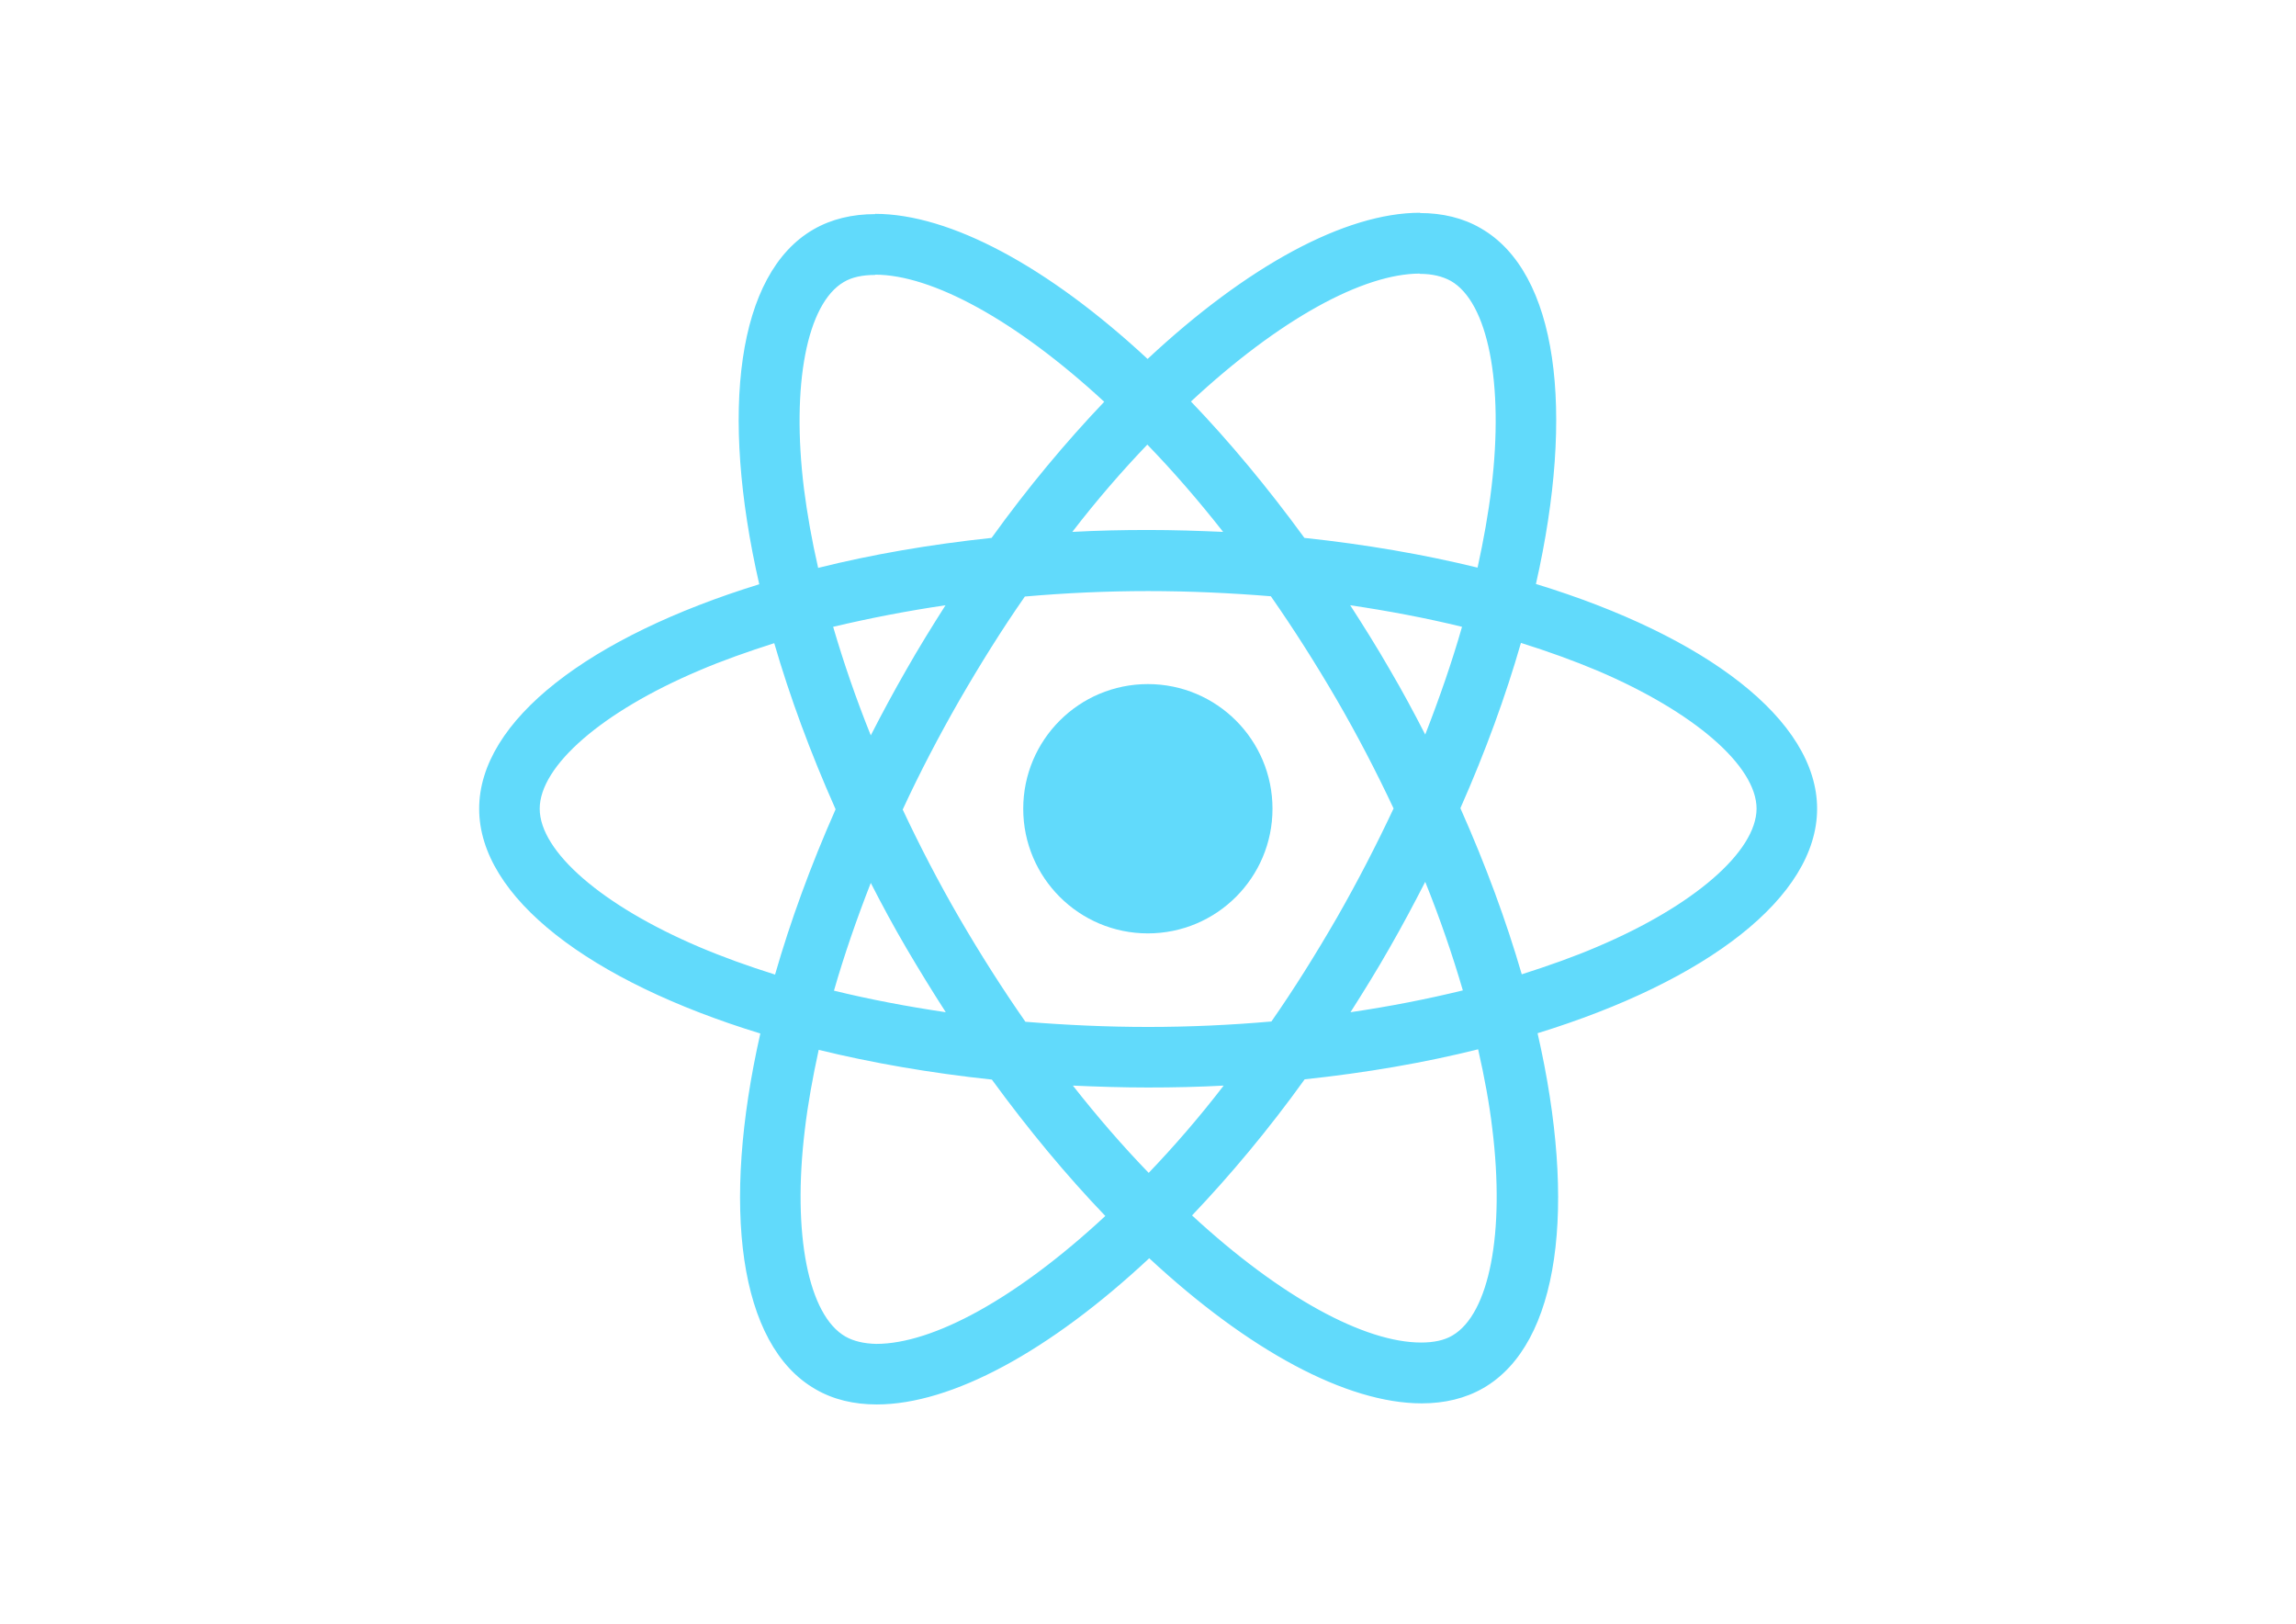
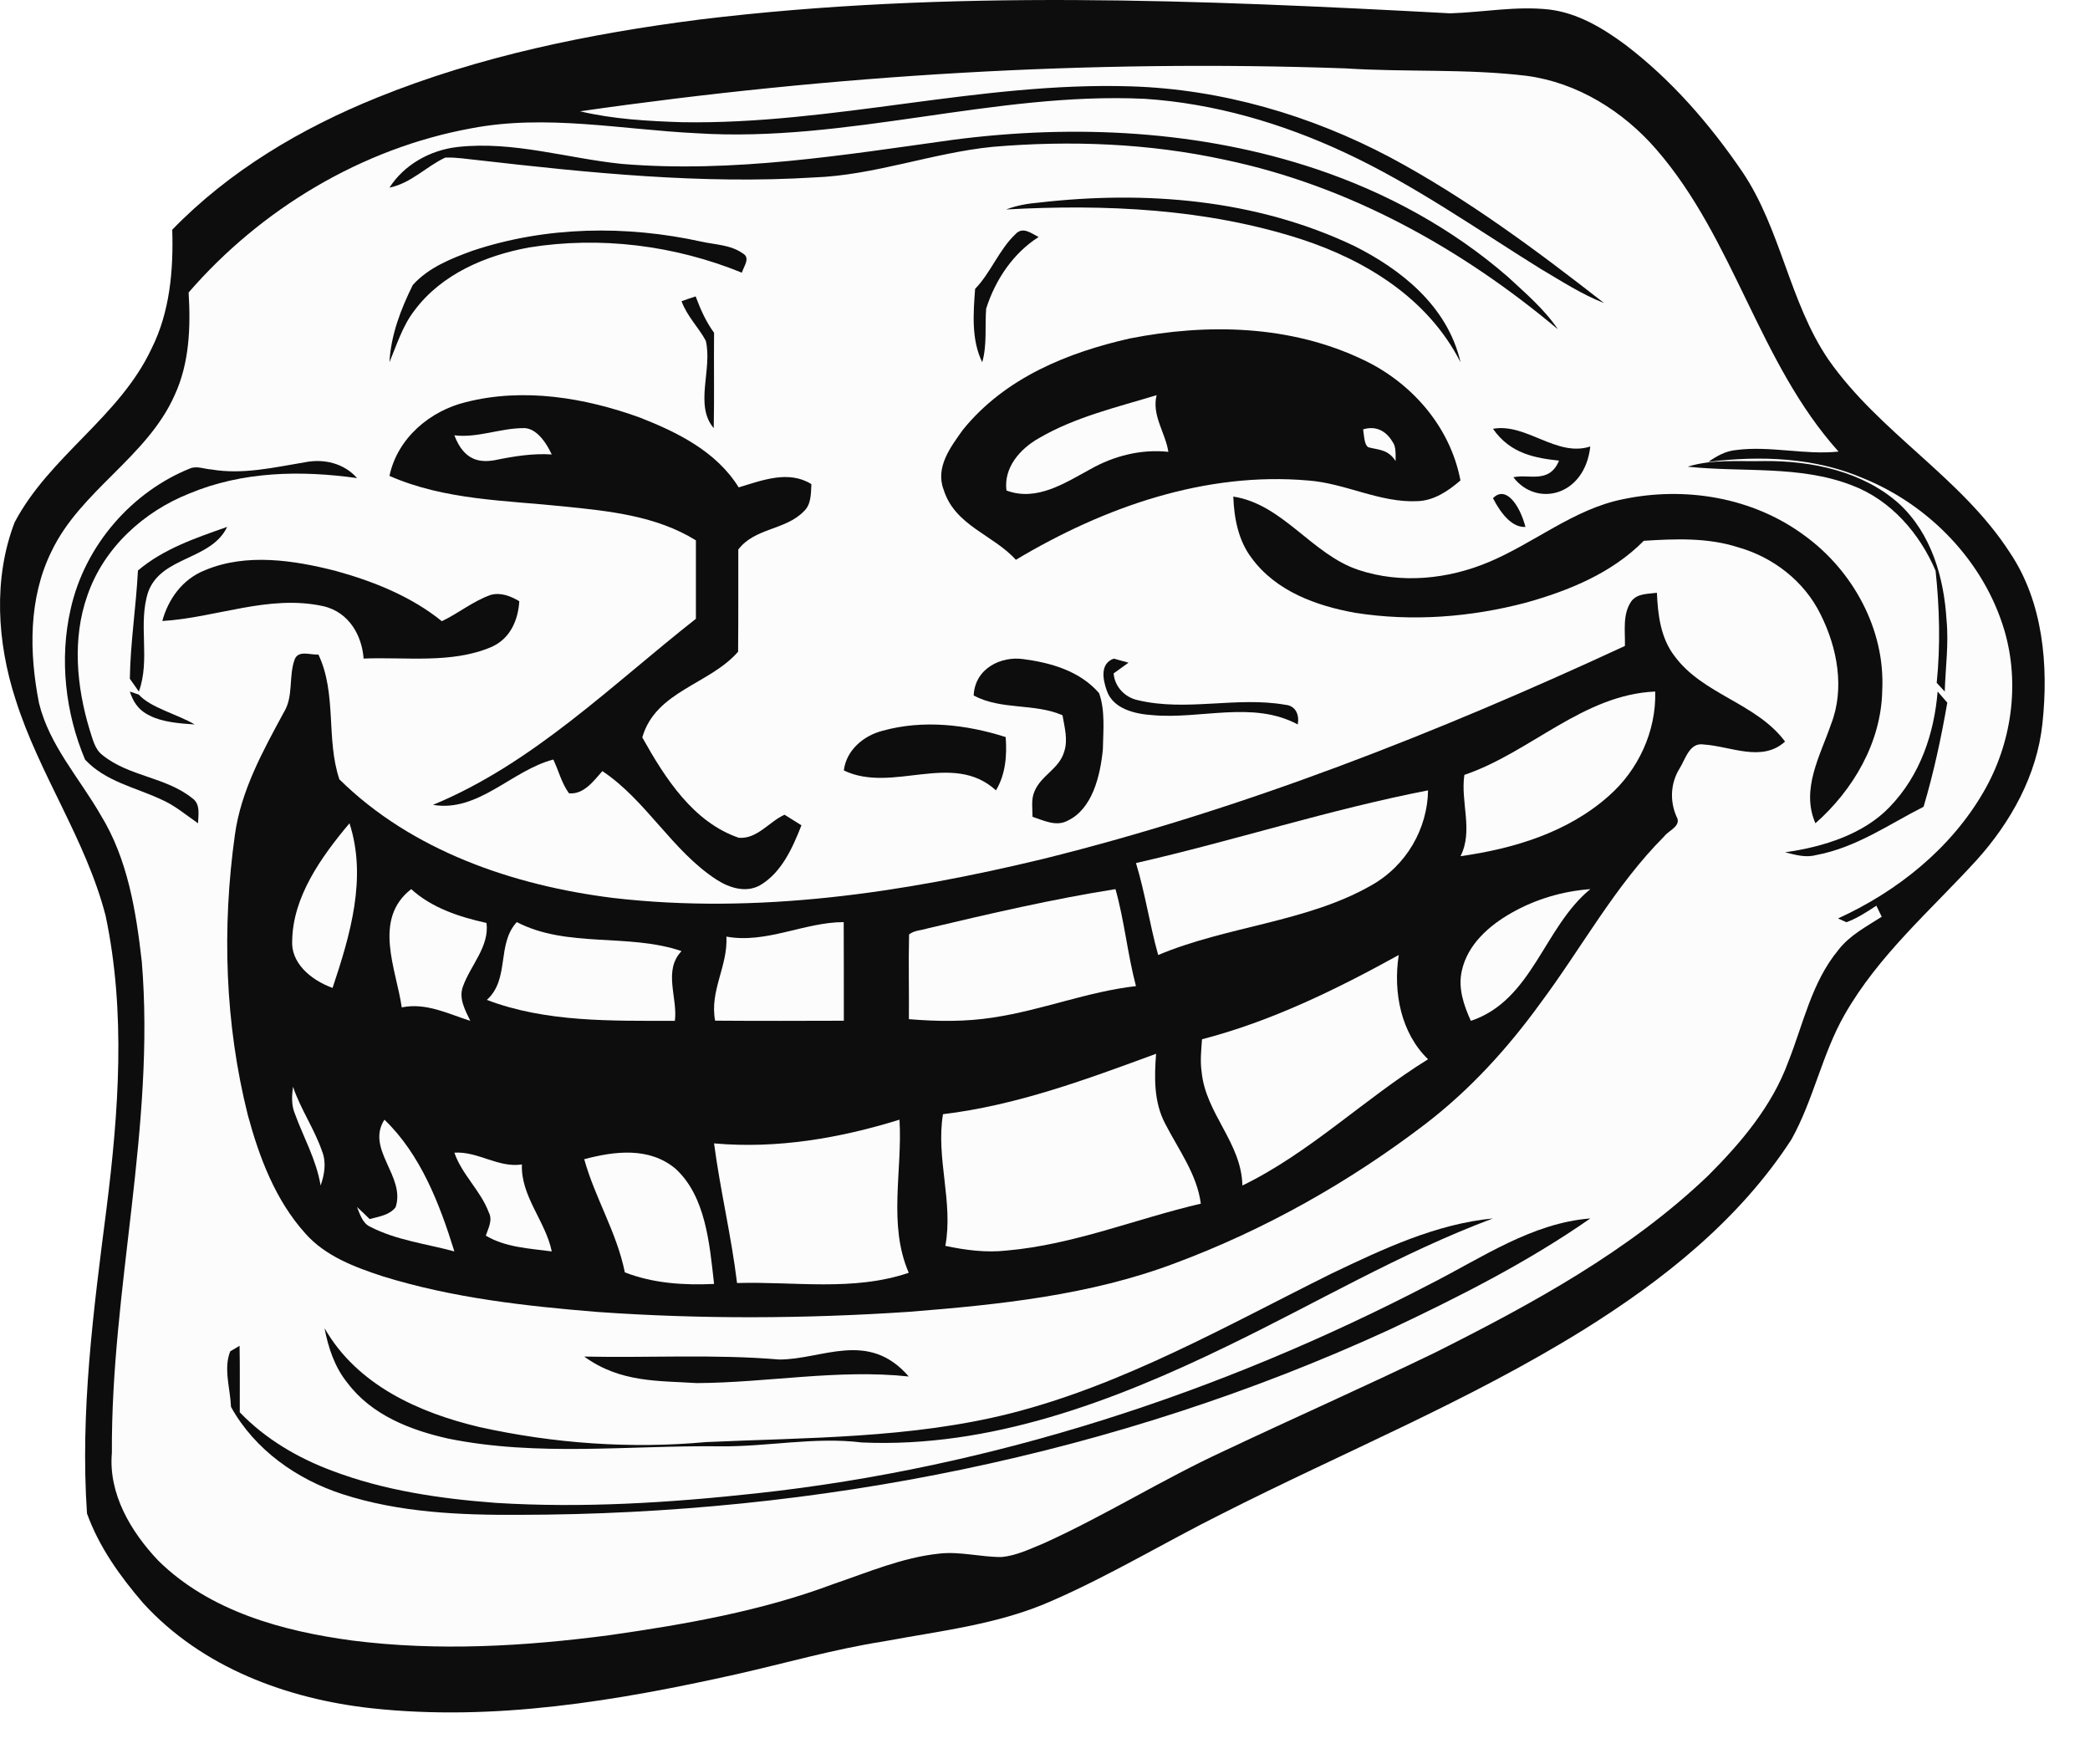
- <svg xmlns="http://www.w3.org/2000/svg" viewBox="0 0 841.9 595.3">
-   <g fill="#61DAFB">
-     <path d="M666.3 296.5c0-32.5-40.7-63.3-103.1-82.4 14.4-63.6 8-114.2-20.2-130.4-6.5-3.8-14.1-5.6-22.4-5.6v22.3c4.6 0 8.3.9 11.4 2.6 13.6 7.8 19.5 37.5 14.9 75.7-1.1 9.4-2.9 19.3-5.1 29.4-19.6-4.8-41-8.5-63.5-10.9-13.5-18.5-27.5-35.3-41.6-50 32.6-30.3 63.2-46.9 84-46.9V78c-27.5 0-63.5 19.6-99.9 53.6-36.4-33.8-72.4-53.2-99.9-53.2v22.3c20.7 0 51.4 16.5 84 46.6-14 14.7-28 31.4-41.3 49.9-22.6 2.4-44 6.1-63.6 11-2.3-10-4-19.7-5.2-29-4.7-38.2 1.1-67.9 14.6-75.8 3-1.8 6.9-2.6 11.5-2.6V78.5c-8.4 0-16 1.8-22.6 5.6-28.1 16.2-34.4 66.7-19.9 130.1-62.2 19.2-102.7 49.9-102.7 82.3 0 32.5 40.7 63.3 103.1 82.4-14.4 63.6-8 114.2 20.2 130.4 6.5 3.8 14.1 5.6 22.5 5.6 27.5 0 63.5-19.6 99.9-53.6 36.4 33.8 72.4 53.2 99.9 53.2 8.4 0 16-1.8 22.6-5.6 28.1-16.2 34.4-66.7 19.9-130.1 62-19.1 102.5-49.9 102.5-82.3zm-130.2-66.7c-3.7 12.9-8.3 26.2-13.5 39.5-4.1-8-8.4-16-13.1-24-4.6-8-9.5-15.8-14.4-23.4 14.2 2.1 27.9 4.7 41 7.9zm-45.8 106.5c-7.8 13.5-15.8 26.3-24.1 38.2-14.9 1.3-30 2-45.2 2-15.1 0-30.2-.7-45-1.9-8.3-11.9-16.4-24.6-24.2-38-7.6-13.1-14.5-26.4-20.8-39.8 6.2-13.4 13.2-26.8 20.7-39.9 7.8-13.5 15.8-26.3 24.1-38.2 14.9-1.3 30-2 45.2-2 15.1 0 30.2.7 45 1.9 8.3 11.9 16.4 24.6 24.2 38 7.6 13.1 14.5 26.4 20.8 39.8-6.3 13.4-13.2 26.8-20.7 39.9zm32.3-13c5.4 13.4 10 26.8 13.8 39.8-13.1 3.2-26.9 5.9-41.2 8 4.9-7.7 9.8-15.6 14.4-23.7 4.6-8 8.9-16.1 13-24.1zM421.2 430c-9.3-9.6-18.6-20.3-27.8-32 9 .4 18.2.7 27.5.7 9.4 0 18.7-.2 27.8-.7-9 11.7-18.3 22.4-27.5 32zm-74.4-58.9c-14.2-2.1-27.9-4.7-41-7.9 3.7-12.9 8.3-26.2 13.5-39.5 4.1 8 8.4 16 13.1 24 4.7 8 9.5 15.8 14.4 23.4zM420.7 163c9.3 9.6 18.6 20.3 27.8 32-9-.4-18.2-.7-27.5-.7-9.4 0-18.7.2-27.8.7 9-11.7 18.3-22.4 27.5-32zm-74 58.9c-4.9 7.7-9.8 15.6-14.4 23.7-4.6 8-8.9 16-13 24-5.4-13.4-10-26.8-13.8-39.8 13.1-3.1 26.9-5.8 41.2-7.9zm-90.5 125.2c-35.4-15.1-58.3-34.9-58.3-50.6 0-15.7 22.9-35.6 58.3-50.6 8.6-3.7 18-7 27.7-10.1 5.7 19.6 13.2 40 22.5 60.9-9.2 20.8-16.6 41.1-22.2 60.6-9.9-3.1-19.3-6.5-28-10.2zM310 490c-13.6-7.8-19.5-37.5-14.9-75.7 1.1-9.4 2.9-19.3 5.1-29.4 19.6 4.8 41 8.5 63.5 10.9 13.5 18.5 27.5 35.3 41.6 50-32.6 30.3-63.2 46.9-84 46.9-4.5-.1-8.3-1-11.3-2.7zm237.2-76.2c4.7 38.2-1.1 67.9-14.6 75.8-3 1.8-6.9 2.6-11.5 2.6-20.7 0-51.4-16.5-84-46.6 14-14.7 28-31.4 41.3-49.9 22.6-2.4 44-6.1 63.6-11 2.3 10.1 4.1 19.8 5.2 29.1zm38.5-66.7c-8.6 3.7-18 7-27.7 10.1-5.7-19.6-13.2-40-22.5-60.9 9.2-20.8 16.6-41.1 22.2-60.6 9.9 3.1 19.3 6.5 28.1 10.2 35.4 15.1 58.3 34.9 58.3 50.6-.1 15.7-23 35.6-58.4 50.6zM320.8 78.4z" />
-     <circle cx="420.9" cy="296.5" r="45.7" />
-     <path d="M520.5 78.1z" />
-   </g>
+ <svg xmlns="http://www.w3.org/2000/svg" width="32" height="27" viewBox="0 0 32 27" fill="none">
+   <path d="M10.705 0.3C14.523 -0.165 18.376 -0.001 22.205 0.204C22.711 0.188 23.216 0.089 23.722 0.146C24.156 0.199 24.544 0.431 24.892 0.69C25.592 1.224 26.179 1.9 26.678 2.632C27.269 3.51 27.397 4.624 27.992 5.501C28.778 6.629 30.031 7.306 30.778 8.468C31.282 9.221 31.367 10.188 31.272 11.075C31.189 11.872 30.784 12.593 30.262 13.171C29.564 13.936 28.762 14.623 28.241 15.538C27.898 16.14 27.766 16.841 27.429 17.445C26.628 18.681 25.458 19.605 24.236 20.366C22.47 21.461 20.547 22.244 18.703 23.18C17.836 23.613 17.004 24.117 16.116 24.505C15.297 24.872 14.4 24.968 13.529 25.131C12.771 25.25 12.032 25.462 11.284 25.632C9.451 26.041 7.563 26.36 5.684 26.154C4.4 26.012 3.094 25.534 2.193 24.546C1.842 24.139 1.516 23.686 1.332 23.172C1.226 21.612 1.432 20.054 1.63 18.51C1.817 17.024 1.929 15.498 1.617 14.021C1.315 12.851 0.599 11.855 0.238 10.708C-0.044 9.839 -0.107 8.86 0.224 7.997C0.762 6.979 1.829 6.387 2.321 5.336C2.601 4.777 2.657 4.136 2.637 3.517C3.516 2.611 4.616 1.963 5.767 1.497C7.347 0.856 9.025 0.516 10.705 0.3Z" fill="#0D0D0D" />
+   <path d="M8.881 1.704C12.758 1.147 16.686 0.908 20.601 1.047C21.524 1.107 22.453 1.049 23.374 1.161C24.152 1.264 24.855 1.704 25.36 2.288C26.557 3.666 26.927 5.554 28.15 6.914C27.625 6.969 27.1 6.821 26.577 6.891C26.421 6.905 26.282 6.984 26.156 7.072C26.951 6.973 27.784 7.002 28.529 7.323C29.547 7.736 30.381 8.605 30.691 9.657C30.93 10.476 30.8 11.383 30.373 12.12C29.872 12.989 29.052 13.647 28.142 14.062C28.184 14.082 28.227 14.1 28.271 14.12C28.436 14.059 28.583 13.962 28.729 13.867C28.75 13.909 28.791 13.994 28.811 14.036C28.577 14.187 28.32 14.319 28.147 14.545C27.738 15.038 27.61 15.68 27.379 16.26C27.132 16.934 26.659 17.494 26.156 17.997C24.945 19.156 23.453 19.966 21.962 20.714C20.895 21.23 19.811 21.71 18.74 22.216C17.801 22.649 16.926 23.201 15.984 23.628C15.775 23.713 15.568 23.816 15.34 23.839C15.019 23.842 14.701 23.75 14.379 23.787C13.815 23.846 13.29 24.073 12.759 24.253C11.659 24.666 10.496 24.869 9.337 25.035C8.032 25.207 6.706 25.284 5.396 25.118C4.327 24.975 3.209 24.669 2.423 23.894C2.004 23.453 1.657 22.87 1.713 22.243C1.699 19.726 2.38 17.244 2.171 14.723C2.083 13.953 1.957 13.156 1.544 12.483C1.219 11.916 0.754 11.411 0.597 10.764C0.446 9.995 0.434 9.16 0.789 8.441C1.234 7.509 2.252 7 2.673 6.052C2.901 5.56 2.92 5.008 2.888 4.478C3.993 3.202 5.537 2.271 7.214 1.965C8.358 1.745 9.517 1.984 10.665 2.04C12.973 2.188 15.222 1.404 17.529 1.513C18.59 1.583 19.626 1.886 20.586 2.334C21.645 2.826 22.601 3.502 23.588 4.116C23.905 4.302 24.215 4.506 24.56 4.64C23.523 3.83 22.457 3.038 21.292 2.413C20.068 1.764 18.701 1.364 17.309 1.322C15.003 1.25 12.746 1.911 10.44 1.871C9.918 1.854 9.391 1.825 8.881 1.704Z" fill="#FCFCFC" />
+   <path d="M14.596 2.14C16.448 1.899 18.378 1.994 20.149 2.587C21.231 2.949 22.242 3.504 23.085 4.237C23.358 4.49 23.647 4.735 23.853 5.042C22.402 3.823 20.675 2.848 18.757 2.447C17.594 2.193 16.388 2.147 15.2 2.248C14.274 2.34 13.394 2.684 12.459 2.717C10.741 2.823 9.023 2.647 7.319 2.452C7.152 2.436 6.985 2.406 6.817 2.413C6.522 2.551 6.297 2.804 5.963 2.873C6.185 2.525 6.583 2.297 7.01 2.25C7.861 2.156 8.687 2.425 9.525 2.51C11.226 2.651 12.919 2.373 14.596 2.14Z" fill="#0D0D0D" />
+   <path d="M15.905 3.102C17.529 2.915 19.225 3.046 20.737 3.767C21.438 4.119 22.162 4.677 22.362 5.546C21.856 4.553 20.892 3.982 19.934 3.666C18.47 3.191 16.919 3.124 15.405 3.207C15.566 3.146 15.735 3.116 15.905 3.102Z" fill="#0D0D0D" />
+   <path d="M7.235 3.839C8.361 3.463 9.587 3.446 10.741 3.7C10.953 3.747 11.189 3.748 11.373 3.88C11.496 3.947 11.384 4.084 11.359 4.175C10.33 3.756 9.193 3.613 8.099 3.789C7.438 3.911 6.761 4.194 6.344 4.756C6.163 4.99 6.076 5.276 5.963 5.546C5.985 5.127 6.137 4.734 6.32 4.364C6.56 4.096 6.906 3.959 7.235 3.839Z" fill="#0D0D0D" />
+   <path d="M15.546 3.587C15.659 3.462 15.787 3.571 15.902 3.629C15.525 3.868 15.244 4.268 15.099 4.726C15.078 4.999 15.115 5.28 15.039 5.546C14.871 5.205 14.902 4.797 14.93 4.423C15.169 4.176 15.297 3.822 15.546 3.587Z" fill="#0D0D0D" />
+   <path d="M10.435 4.612C10.507 4.586 10.578 4.561 10.651 4.538C10.726 4.739 10.813 4.932 10.933 5.095C10.928 5.582 10.938 6.068 10.928 6.555C10.627 6.204 10.912 5.649 10.806 5.216C10.691 5.005 10.523 4.848 10.435 4.612Z" fill="#0D0D0D" />
+   <path d="M17.299 5.182C18.483 4.949 19.756 4.974 20.873 5.509C21.586 5.845 22.2 6.508 22.361 7.356C22.171 7.52 21.952 7.666 21.702 7.673C21.129 7.701 20.599 7.399 20.033 7.357C18.465 7.219 16.916 7.757 15.554 8.571C15.207 8.186 14.62 8.05 14.448 7.497C14.316 7.151 14.56 6.837 14.743 6.58C15.392 5.778 16.361 5.394 17.299 5.182Z" fill="#0D0D0D" />
+   <path d="M15.913 6.705C16.464 6.384 17.099 6.236 17.709 6.05C17.632 6.36 17.843 6.623 17.889 6.918C17.47 6.873 17.052 6.981 16.694 7.184C16.308 7.392 15.875 7.684 15.41 7.51C15.365 7.161 15.615 6.872 15.913 6.705Z" fill="#FCFCFC" />
+   <path d="M7.133 6.157C8.017 5.932 8.953 6.088 9.8 6.394C10.372 6.619 10.969 6.912 11.31 7.462C11.668 7.355 12.072 7.194 12.423 7.412C12.416 7.557 12.421 7.729 12.304 7.832C12.023 8.119 11.555 8.081 11.304 8.414C11.303 8.935 11.306 9.456 11.301 9.978C10.865 10.48 10.04 10.578 9.834 11.29C10.183 11.915 10.615 12.589 11.312 12.827C11.593 12.849 11.774 12.582 12.012 12.474C12.098 12.527 12.185 12.581 12.271 12.636C12.134 12.984 11.967 13.359 11.639 13.553C11.423 13.675 11.169 13.595 10.974 13.47C10.293 13.03 9.897 12.256 9.223 11.806C9.088 11.959 8.936 12.168 8.712 12.146C8.599 11.993 8.554 11.801 8.472 11.629C7.84 11.792 7.324 12.441 6.629 12.323C8.161 11.69 9.361 10.491 10.655 9.474C10.655 9.074 10.655 8.674 10.655 8.273C10.048 7.897 9.326 7.824 8.635 7.754C7.738 7.66 6.806 7.658 5.963 7.286C6.087 6.702 6.589 6.289 7.133 6.157Z" fill="#0D0D0D" />
+   <path d="M20.871 6.574C21.028 6.525 21.203 6.562 21.323 6.768C21.376 6.835 21.368 6.958 21.368 7.059C21.255 6.881 21.107 6.888 20.967 6.852C20.889 6.839 20.887 6.679 20.871 6.574Z" fill="#FCFCFC" />
+   <path d="M6.957 6.665C7.307 6.708 7.653 6.558 8.003 6.555C8.172 6.543 8.328 6.704 8.448 6.958C8.155 6.939 7.865 6.986 7.574 7.046C7.357 7.083 7.108 7.064 6.957 6.665Z" fill="#FCFCFC" />
+   <path d="M22.859 6.565C23.372 6.474 23.831 7.004 24.349 6.836C24.264 7.6 23.524 7.77 23.171 7.307C23.406 7.253 23.722 7.413 23.87 7.053C23.515 7.012 23.129 6.954 22.859 6.565Z" fill="#0D0D0D" />
+   <path d="M3.237 7.188C3.72 7.27 4.202 7.155 4.678 7.076C4.959 7.022 5.267 7.091 5.467 7.32C4.607 7.199 3.711 7.215 2.894 7.558C2.212 7.829 1.59 8.377 1.336 9.123C1.104 9.781 1.173 10.515 1.372 11.172C1.418 11.31 1.45 11.472 1.569 11.561C1.978 11.892 2.539 11.894 2.946 12.223C3.07 12.31 3.037 12.47 3.032 12.605C2.845 12.476 2.669 12.325 2.461 12.237C2.069 12.054 1.616 11.966 1.303 11.631C1.001 10.919 0.907 10.092 1.081 9.329C1.3 8.339 2.031 7.524 2.913 7.171C3.018 7.13 3.13 7.182 3.237 7.188Z" fill="#0D0D0D" />
+   <path d="M25.84 7.145C26.218 7.027 26.621 7.069 27.012 7.059C27.743 7.053 28.522 7.217 29.074 7.71C29.571 8.167 29.764 8.844 29.803 9.488C29.839 9.855 29.787 10.222 29.776 10.588C29.735 10.543 29.694 10.499 29.653 10.455C29.711 9.884 29.696 9.308 29.636 8.739C29.395 8.172 28.953 7.654 28.35 7.429C27.552 7.12 26.676 7.235 25.84 7.145Z" fill="#0D0D0D" />
+   <path d="M22.859 7.628C23.053 7.428 23.266 7.726 23.356 8.067C23.163 8.08 22.992 7.886 22.859 7.628Z" fill="#0D0D0D" />
+   <path d="M24.841 7.645C25.792 7.443 26.836 7.609 27.635 8.204C28.361 8.732 28.866 9.629 28.819 10.568C28.805 11.37 28.37 12.099 27.796 12.605C27.569 12.085 27.87 11.57 28.035 11.089C28.249 10.541 28.131 9.917 27.876 9.409C27.625 8.895 27.145 8.531 26.618 8.381C26.149 8.229 25.652 8.249 25.168 8.28C24.676 8.778 24.019 9.043 23.368 9.226C22.515 9.451 21.618 9.52 20.746 9.382C20.16 9.276 19.539 9.056 19.164 8.544C18.961 8.279 18.895 7.935 18.883 7.603C19.645 7.72 20.088 8.492 20.803 8.727C21.452 8.942 22.172 8.869 22.799 8.604C23.492 8.312 24.096 7.797 24.841 7.645Z" fill="#0D0D0D" />
+   <path d="M2.112 8.735C2.503 8.403 3 8.235 3.478 8.067C3.232 8.581 2.474 8.512 2.27 9.06C2.107 9.553 2.307 10.093 2.126 10.588C2.08 10.522 2.035 10.457 1.988 10.392C1.996 9.837 2.084 9.288 2.112 8.735Z" fill="#0D0D0D" />
+   <path d="M3.142 8.729C3.772 8.465 4.502 8.577 5.147 8.743C5.735 8.905 6.309 9.141 6.765 9.511C7.022 9.389 7.24 9.205 7.514 9.108C7.673 9.066 7.822 9.129 7.951 9.205C7.934 9.482 7.82 9.78 7.516 9.909C6.91 10.164 6.216 10.057 5.567 10.083C5.544 9.745 5.353 9.371 4.945 9.28C4.114 9.099 3.307 9.459 2.485 9.508C2.573 9.185 2.783 8.87 3.142 8.729Z" fill="#0D0D0D" />
+   <path d="M24.978 9.205C25.07 9.083 25.233 9.095 25.369 9.076C25.383 9.412 25.426 9.769 25.639 10.045C26.073 10.636 26.894 10.765 27.331 11.354C26.977 11.676 26.498 11.425 26.088 11.399C25.868 11.361 25.807 11.622 25.716 11.766C25.578 11.99 25.564 12.258 25.667 12.498C25.755 12.646 25.552 12.71 25.481 12.805C24.725 13.563 24.216 14.515 23.581 15.365C23.081 16.055 22.5 16.692 21.82 17.212C20.655 18.102 19.36 18.831 17.982 19.344C16.683 19.833 15.289 19.976 13.914 20.085C12.329 20.191 10.736 20.199 9.15 20.087C8.043 19.997 6.929 19.872 5.866 19.543C5.433 19.401 4.982 19.234 4.675 18.885C4.217 18.377 3.971 17.724 3.795 17.075C3.443 15.675 3.397 14.204 3.597 12.778C3.69 12.104 4.024 11.501 4.343 10.911C4.498 10.665 4.416 10.36 4.511 10.098C4.568 9.947 4.756 10.032 4.875 10.021C5.16 10.622 4.989 11.314 5.196 11.932C6.305 13.026 7.859 13.558 9.386 13.748C11.594 14.005 13.822 13.668 15.966 13.152C19.046 12.388 22.008 11.22 24.879 9.89C24.885 9.662 24.839 9.405 24.978 9.205Z" fill="#0D0D0D" />
+   <path d="M14.908 10.649C14.927 10.225 15.338 10.044 15.665 10.091C16.078 10.145 16.528 10.267 16.828 10.612C16.924 10.881 16.891 11.188 16.886 11.473C16.846 11.887 16.722 12.386 16.349 12.564C16.172 12.661 15.982 12.562 15.809 12.506C15.809 12.377 15.785 12.238 15.839 12.117C15.94 11.87 16.215 11.775 16.293 11.511C16.355 11.328 16.299 11.135 16.268 10.951C15.83 10.762 15.336 10.876 14.908 10.649Z" fill="#0D0D0D" />
+   <path d="M16.947 10.576C16.887 10.409 16.836 10.161 17.053 10.084C17.11 10.1 17.223 10.13 17.279 10.146C17.203 10.201 17.127 10.255 17.051 10.31C17.066 10.511 17.22 10.678 17.422 10.72C18.164 10.898 18.936 10.66 19.681 10.791C19.844 10.806 19.896 10.951 19.87 11.092C19.183 10.722 18.381 11.017 17.644 10.949C17.378 10.932 17.042 10.853 16.947 10.576Z" fill="#0D0D0D" />
+   <path d="M1.988 10.588C2.022 10.6 2.091 10.623 2.125 10.635C2.308 10.837 2.709 10.932 2.981 11.092C2.741 11.077 2.483 11.053 2.3 10.96C2.1 10.867 2.033 10.722 1.988 10.588Z" fill="#0D0D0D" />
+   <path d="M22.421 11.864C23.43 11.522 24.238 10.635 25.343 10.588C25.36 11.198 25.082 11.792 24.631 12.187C24.003 12.746 23.174 12.994 22.362 13.109C22.561 12.716 22.359 12.279 22.421 11.864Z" fill="#FCFCFC" />
+   <path d="M29.667 10.588C29.717 10.645 29.766 10.702 29.815 10.758C29.722 11.294 29.608 11.827 29.452 12.352C28.918 12.622 28.42 12.979 27.799 13.093C27.64 13.135 27.483 13.086 27.331 13.049C27.927 12.966 28.533 12.769 28.927 12.361C29.407 11.867 29.615 11.219 29.667 10.588Z" fill="#0D0D0D" />
+   <path d="M13.515 11.188C14.133 11.017 14.793 11.092 15.398 11.285C15.419 11.566 15.397 11.855 15.249 12.101C14.584 11.492 13.665 12.155 12.92 11.796C12.958 11.481 13.227 11.261 13.515 11.188Z" fill="#0D0D0D" />
+   <path d="M17.393 13.214C18.892 12.872 20.351 12.395 21.865 12.101C21.856 12.68 21.541 13.256 20.979 13.565C19.992 14.122 18.779 14.181 17.733 14.622C17.602 14.156 17.535 13.678 17.393 13.214Z" fill="#FCFCFC" />
+   <path d="M4.474 14.397C4.486 13.737 4.904 13.136 5.351 12.605C5.622 13.44 5.363 14.314 5.092 15.126C4.739 14.997 4.45 14.729 4.474 14.397Z" fill="#FCFCFC" />
+   <path d="M23.142 13.977C23.511 13.767 23.927 13.644 24.35 13.613C23.636 14.195 23.465 15.315 22.52 15.63C22.412 15.391 22.321 15.128 22.382 14.863C22.469 14.462 22.799 14.171 23.142 13.977Z" fill="#FCFCFC" />
+   <path d="M6.151 15.424C6.068 14.839 5.702 14.074 6.296 13.613C6.608 13.898 7.027 14.038 7.449 14.131C7.495 14.493 7.204 14.778 7.088 15.104C7.02 15.287 7.122 15.466 7.201 15.63C6.862 15.523 6.523 15.347 6.151 15.424Z" fill="#FCFCFC" />
+   <path d="M14.208 14.213C15.159 13.988 16.113 13.766 17.079 13.613C17.217 14.101 17.263 14.609 17.393 15.098C16.651 15.182 15.948 15.468 15.211 15.578C14.782 15.646 14.347 15.64 13.916 15.604C13.92 15.171 13.908 14.739 13.919 14.307C14 14.242 14.113 14.244 14.208 14.213Z" fill="#FCFCFC" />
+   <path d="M7.454 15.309C7.81 14.989 7.599 14.46 7.912 14.118C8.688 14.519 9.62 14.284 10.435 14.562C10.149 14.863 10.379 15.275 10.333 15.63C9.368 15.628 8.364 15.656 7.454 15.309Z" fill="#FCFCFC" />
+   <path d="M11.122 14.34C11.731 14.452 12.313 14.119 12.918 14.118C12.921 14.621 12.919 15.125 12.92 15.628C12.263 15.63 11.606 15.632 10.949 15.627C10.863 15.166 11.146 14.794 11.122 14.34Z" fill="#FCFCFC" />
+   <path d="M18.404 15.912C19.46 15.638 20.454 15.153 21.416 14.622C21.328 15.195 21.451 15.817 21.865 16.218C20.892 16.82 20.052 17.652 19.022 18.151C19.01 17.496 18.459 17.049 18.398 16.41C18.374 16.244 18.392 16.078 18.404 15.912Z" fill="#FCFCFC" />
+   <path d="M14.438 17.059C15.572 16.923 16.642 16.523 17.701 16.134C17.673 16.494 17.665 16.873 17.84 17.204C18.044 17.603 18.327 17.977 18.386 18.429C17.392 18.66 16.437 19.058 15.409 19.147C15.096 19.182 14.78 19.14 14.474 19.075C14.599 18.405 14.327 17.733 14.438 17.059Z" fill="#FCFCFC" />
+   <path d="M4.512 17.044C4.46 16.917 4.468 16.774 4.486 16.639C4.606 16.991 4.815 17.284 4.935 17.637C4.999 17.804 4.966 17.991 4.909 18.151C4.841 17.748 4.645 17.412 4.512 17.044Z" fill="#FCFCFC" />
+   <path d="M5.886 17.143C6.439 17.675 6.729 18.426 6.957 19.16C6.527 19.043 6.074 18.991 5.671 18.784C5.551 18.731 5.513 18.593 5.466 18.48C5.532 18.54 5.596 18.602 5.66 18.665C5.798 18.625 5.959 18.609 6.057 18.484C6.215 18.01 5.596 17.596 5.886 17.143Z" fill="#FCFCFC" />
+   <path d="M10.933 17.506C11.892 17.592 12.855 17.428 13.772 17.143C13.82 17.921 13.593 18.748 13.914 19.487C13.066 19.776 12.16 19.618 11.285 19.644C11.198 18.926 11.027 18.222 10.933 17.506Z" fill="#FCFCFC" />
+   <path d="M6.957 17.648C7.32 17.625 7.622 17.882 7.991 17.829C7.972 18.316 8.353 18.697 8.448 19.16C8.103 19.114 7.738 19.099 7.438 18.918C7.477 18.804 7.547 18.68 7.483 18.561C7.361 18.232 7.071 17.982 6.957 17.648Z" fill="#FCFCFC" />
+   <path d="M8.945 17.748C9.406 17.626 9.941 17.555 10.345 17.896C10.804 18.318 10.864 19.038 10.933 19.658C10.473 19.679 10.007 19.651 9.567 19.481C9.443 18.867 9.111 18.345 8.945 17.748Z" fill="#FCFCFC" />
+   <path d="M20.387 19.499C21.175 19.123 21.986 18.739 22.858 18.655C21.45 19.181 20.146 19.955 18.792 20.609C17.042 21.46 15.152 22.173 13.194 22.085C12.471 21.996 11.752 22.152 11.028 22.144C9.638 22.127 8.231 22.306 6.854 22.024C6.284 21.895 5.69 21.667 5.319 21.172C5.126 20.935 5.026 20.636 4.969 20.335C5.47 21.212 6.425 21.632 7.34 21.849C8.478 22.101 9.653 22.185 10.813 22.079C12.368 22.009 13.944 22.024 15.467 21.641C17.205 21.2 18.783 20.296 20.387 19.499Z" fill="#0D0D0D" />
+   <path d="M21.914 19.651C22.695 19.253 23.458 18.725 24.35 18.655C23.381 19.33 22.326 19.862 21.265 20.362C17.089 22.279 12.509 23.188 7.948 23.193C7.04 23.198 6.115 23.159 5.242 22.876C4.55 22.651 3.903 22.201 3.537 21.541C3.526 21.262 3.419 20.953 3.525 20.69C3.561 20.668 3.632 20.626 3.668 20.605C3.675 20.944 3.67 21.284 3.671 21.623C4.064 22.033 4.561 22.323 5.084 22.518C5.887 22.823 6.742 22.946 7.591 23.01C8.925 23.093 10.263 23.008 11.591 22.863C15.186 22.472 18.69 21.33 21.914 19.651Z" fill="#0D0D0D" />
+   <path d="M8.945 20.77C9.94 20.791 10.936 20.731 11.93 20.815C12.586 20.818 13.294 20.357 13.914 21.075C12.831 20.959 11.749 21.171 10.666 21.176C10.092 21.138 9.501 21.174 8.945 20.77Z" fill="#0D0D0D" />
</svg>
